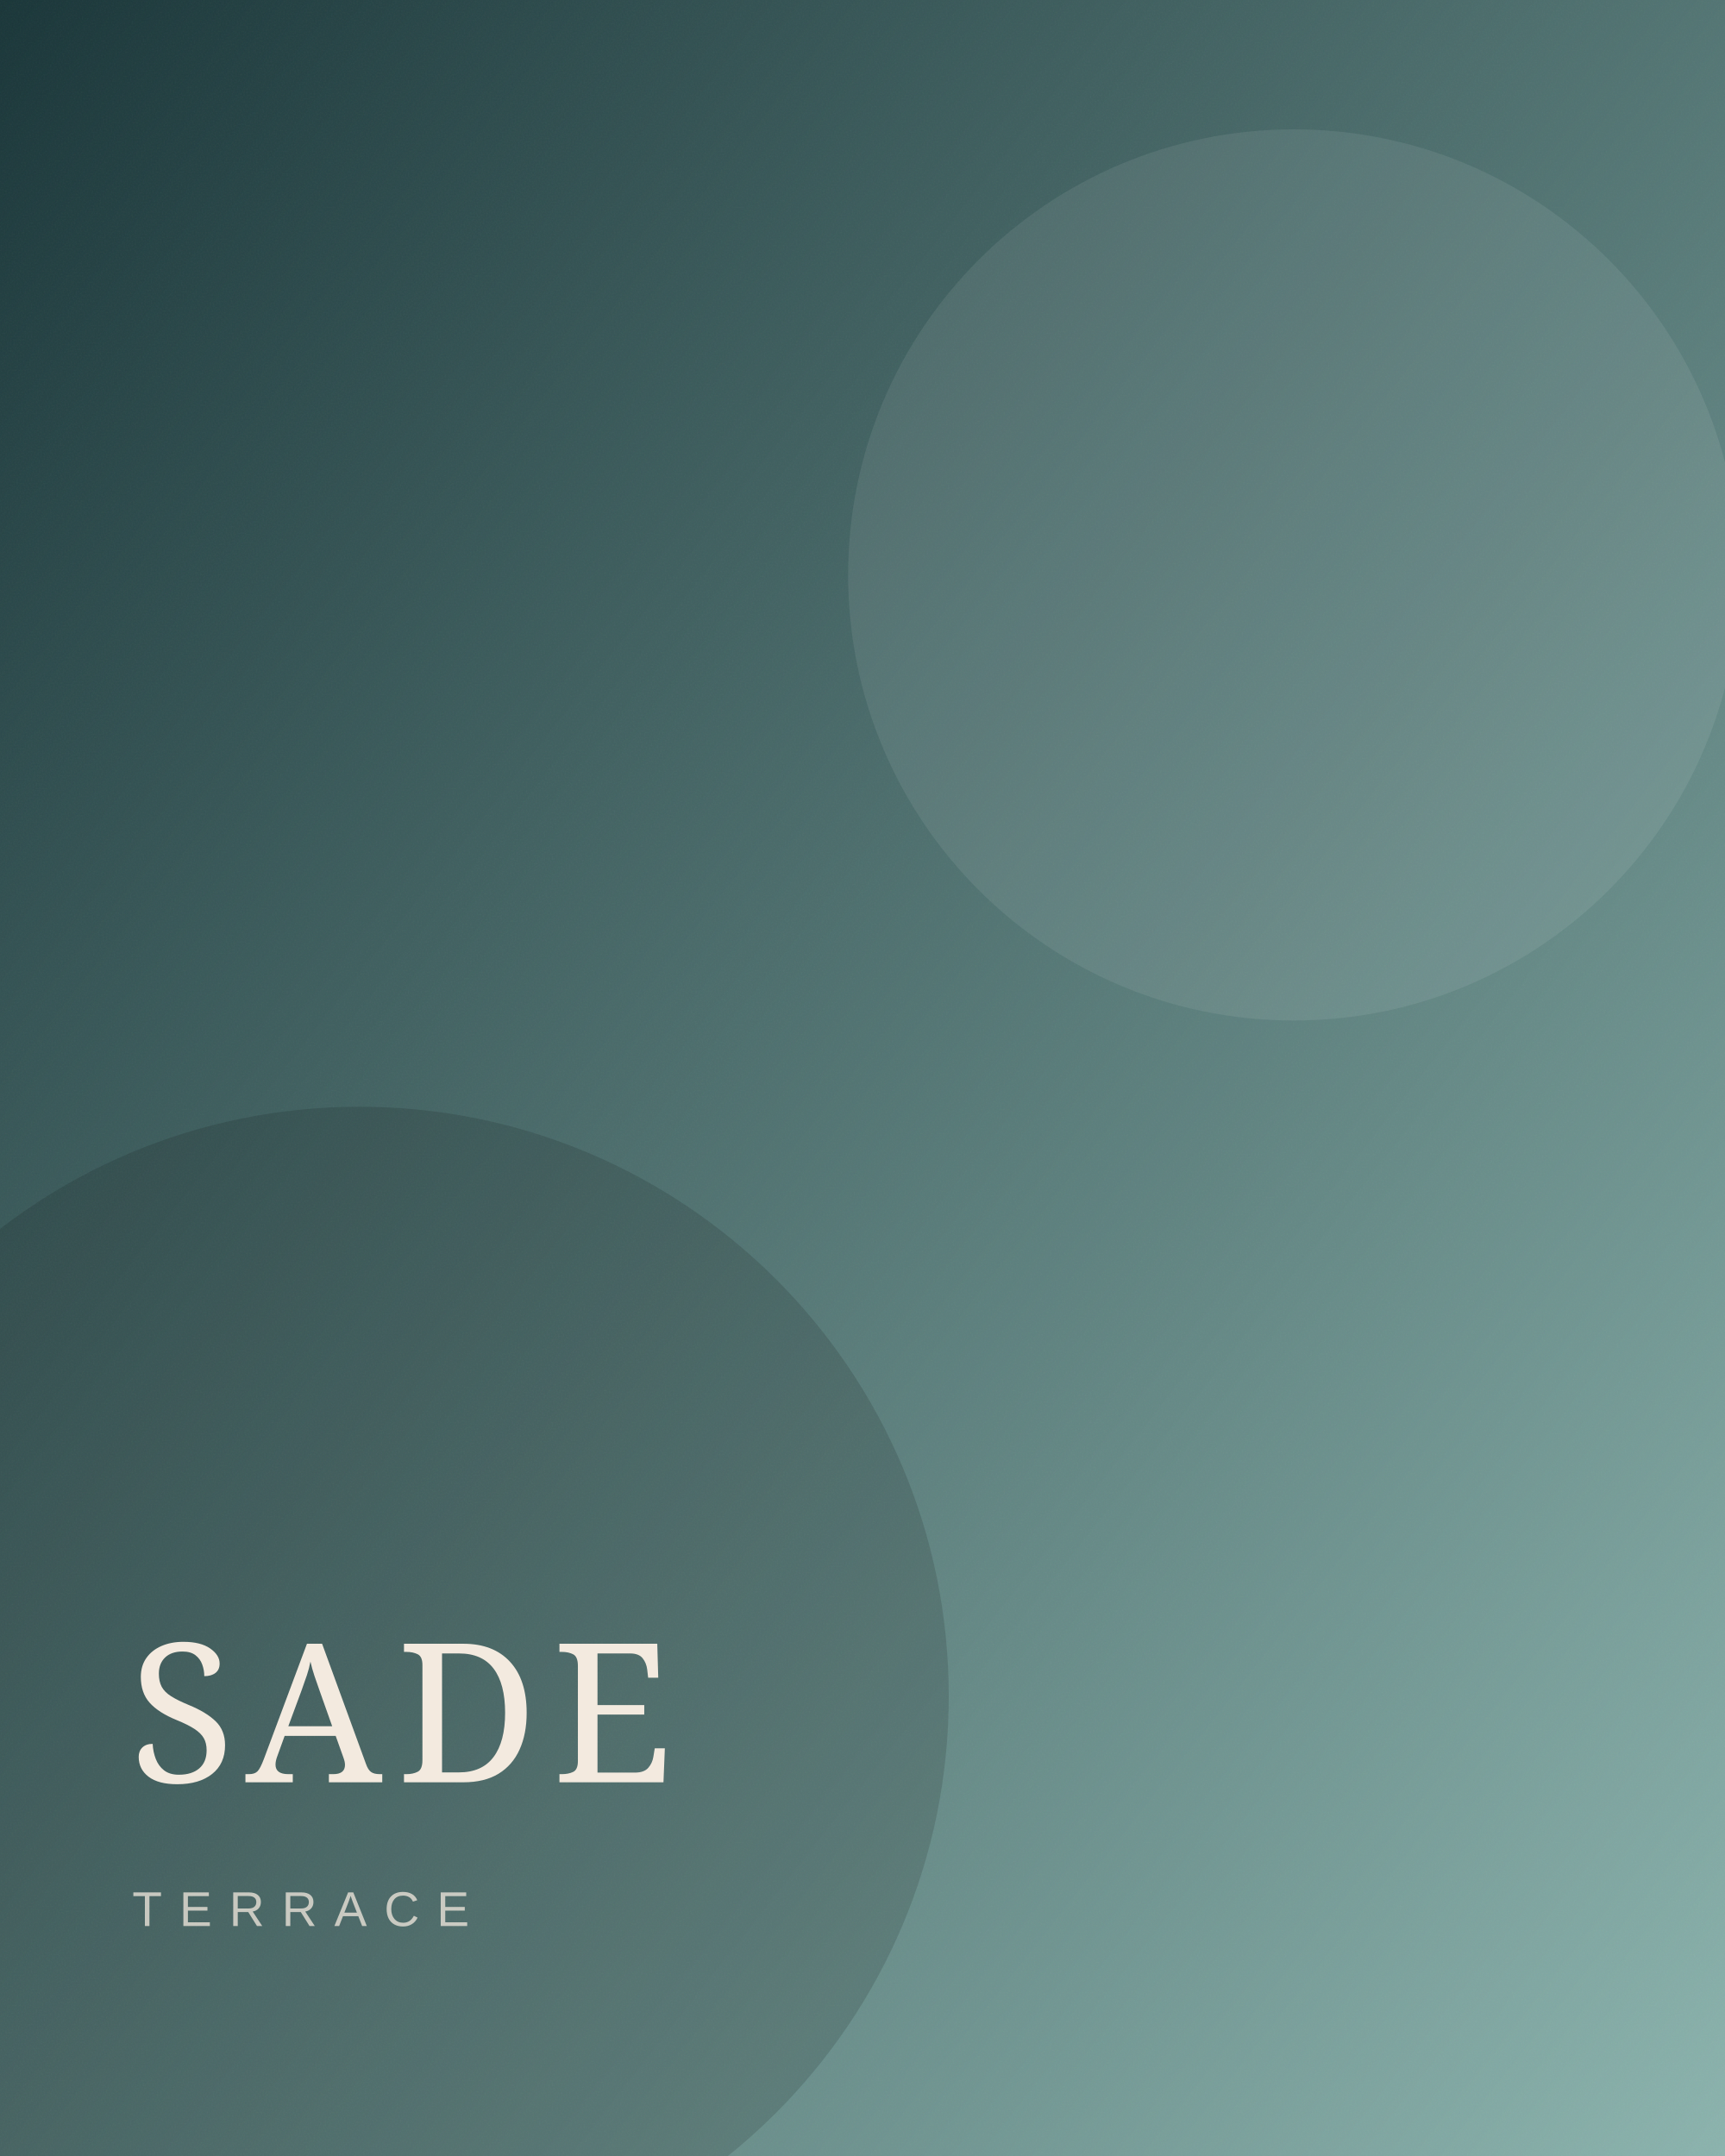
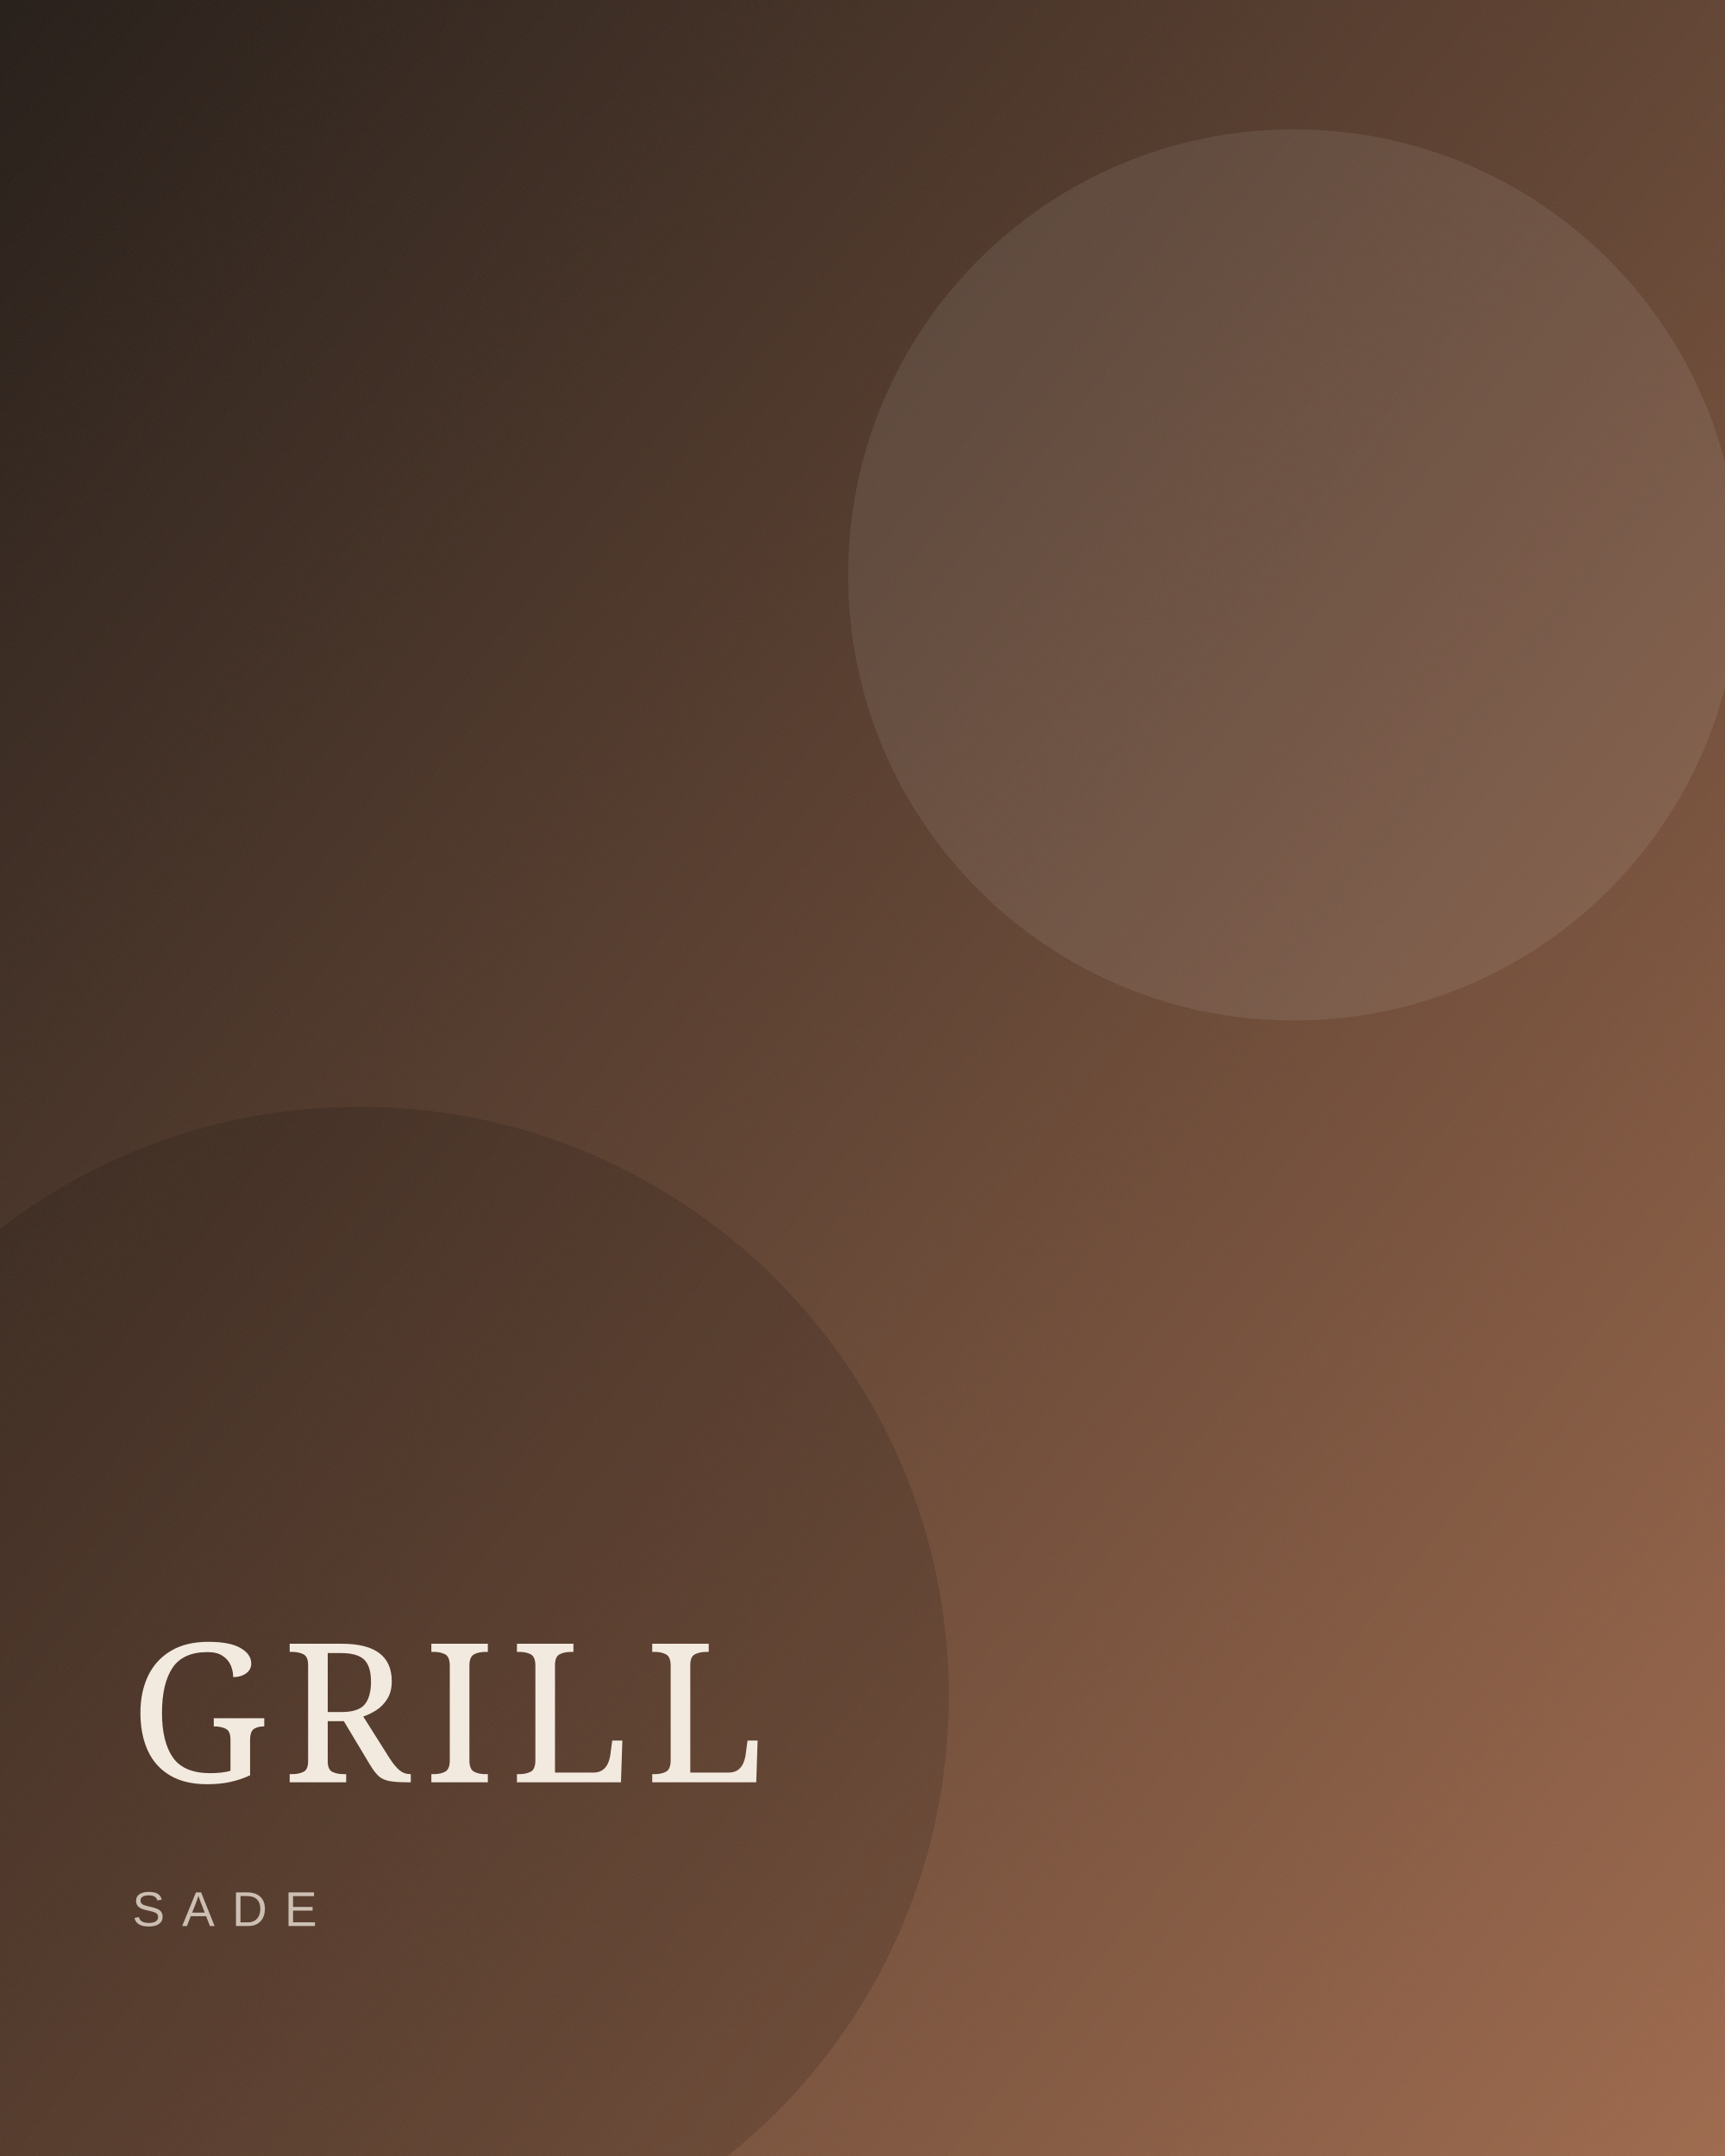
<svg xmlns="http://www.w3.org/2000/svg" viewBox="0 0 1200 1500">
  <defs>
    <linearGradient id="g" x1="0" y1="0" x2="1" y2="1">
-       <stop offset="0" stop-color="#193538" />
-       <stop offset="1" stop-color="#8bb3ad" />
+       <stop offset="0" stop-color="#251d18" />
+       <stop offset="1" stop-color="#9e6a4d" />
    </linearGradient>
    <filter id="n">
      <feTurbulence type="fractalNoise" baseFrequency=".9" numOctaves="2" seed="7" />
      <feColorMatrix values="1 0 0 0 0 0 1 0 0 0 0 0 1 0 0 0 0 0 .09 0" />
    </filter>
  </defs>
  <rect width="1200" height="1500" fill="url(#g)" />
  <circle cx="900" cy="400" r="310" fill="rgba(255,255,255,.08)" />
  <circle cx="250" cy="1180" r="410" fill="rgba(0,0,0,.14)" />
  <rect width="1200" height="1500" filter="url(#n)" opacity=".55" />
-   <text x="90" y="1240" fill="#f3eadf" font-family="Georgia,serif" font-size="135" letter-spacing="10">SADE</text>
-   <text x="92" y="1340" fill="#f3eadf" opacity=".75" font-family="Arial,sans-serif" font-size="34" letter-spacing="12">TERRACE</text>
+   <text x="90" y="1240" fill="#f3eadf" font-family="Georgia,serif" font-size="135" letter-spacing="10">GRILL</text>
+   <text x="92" y="1340" fill="#f3eadf" opacity=".75" font-family="Arial,sans-serif" font-size="34" letter-spacing="12">SADE</text>
</svg>
